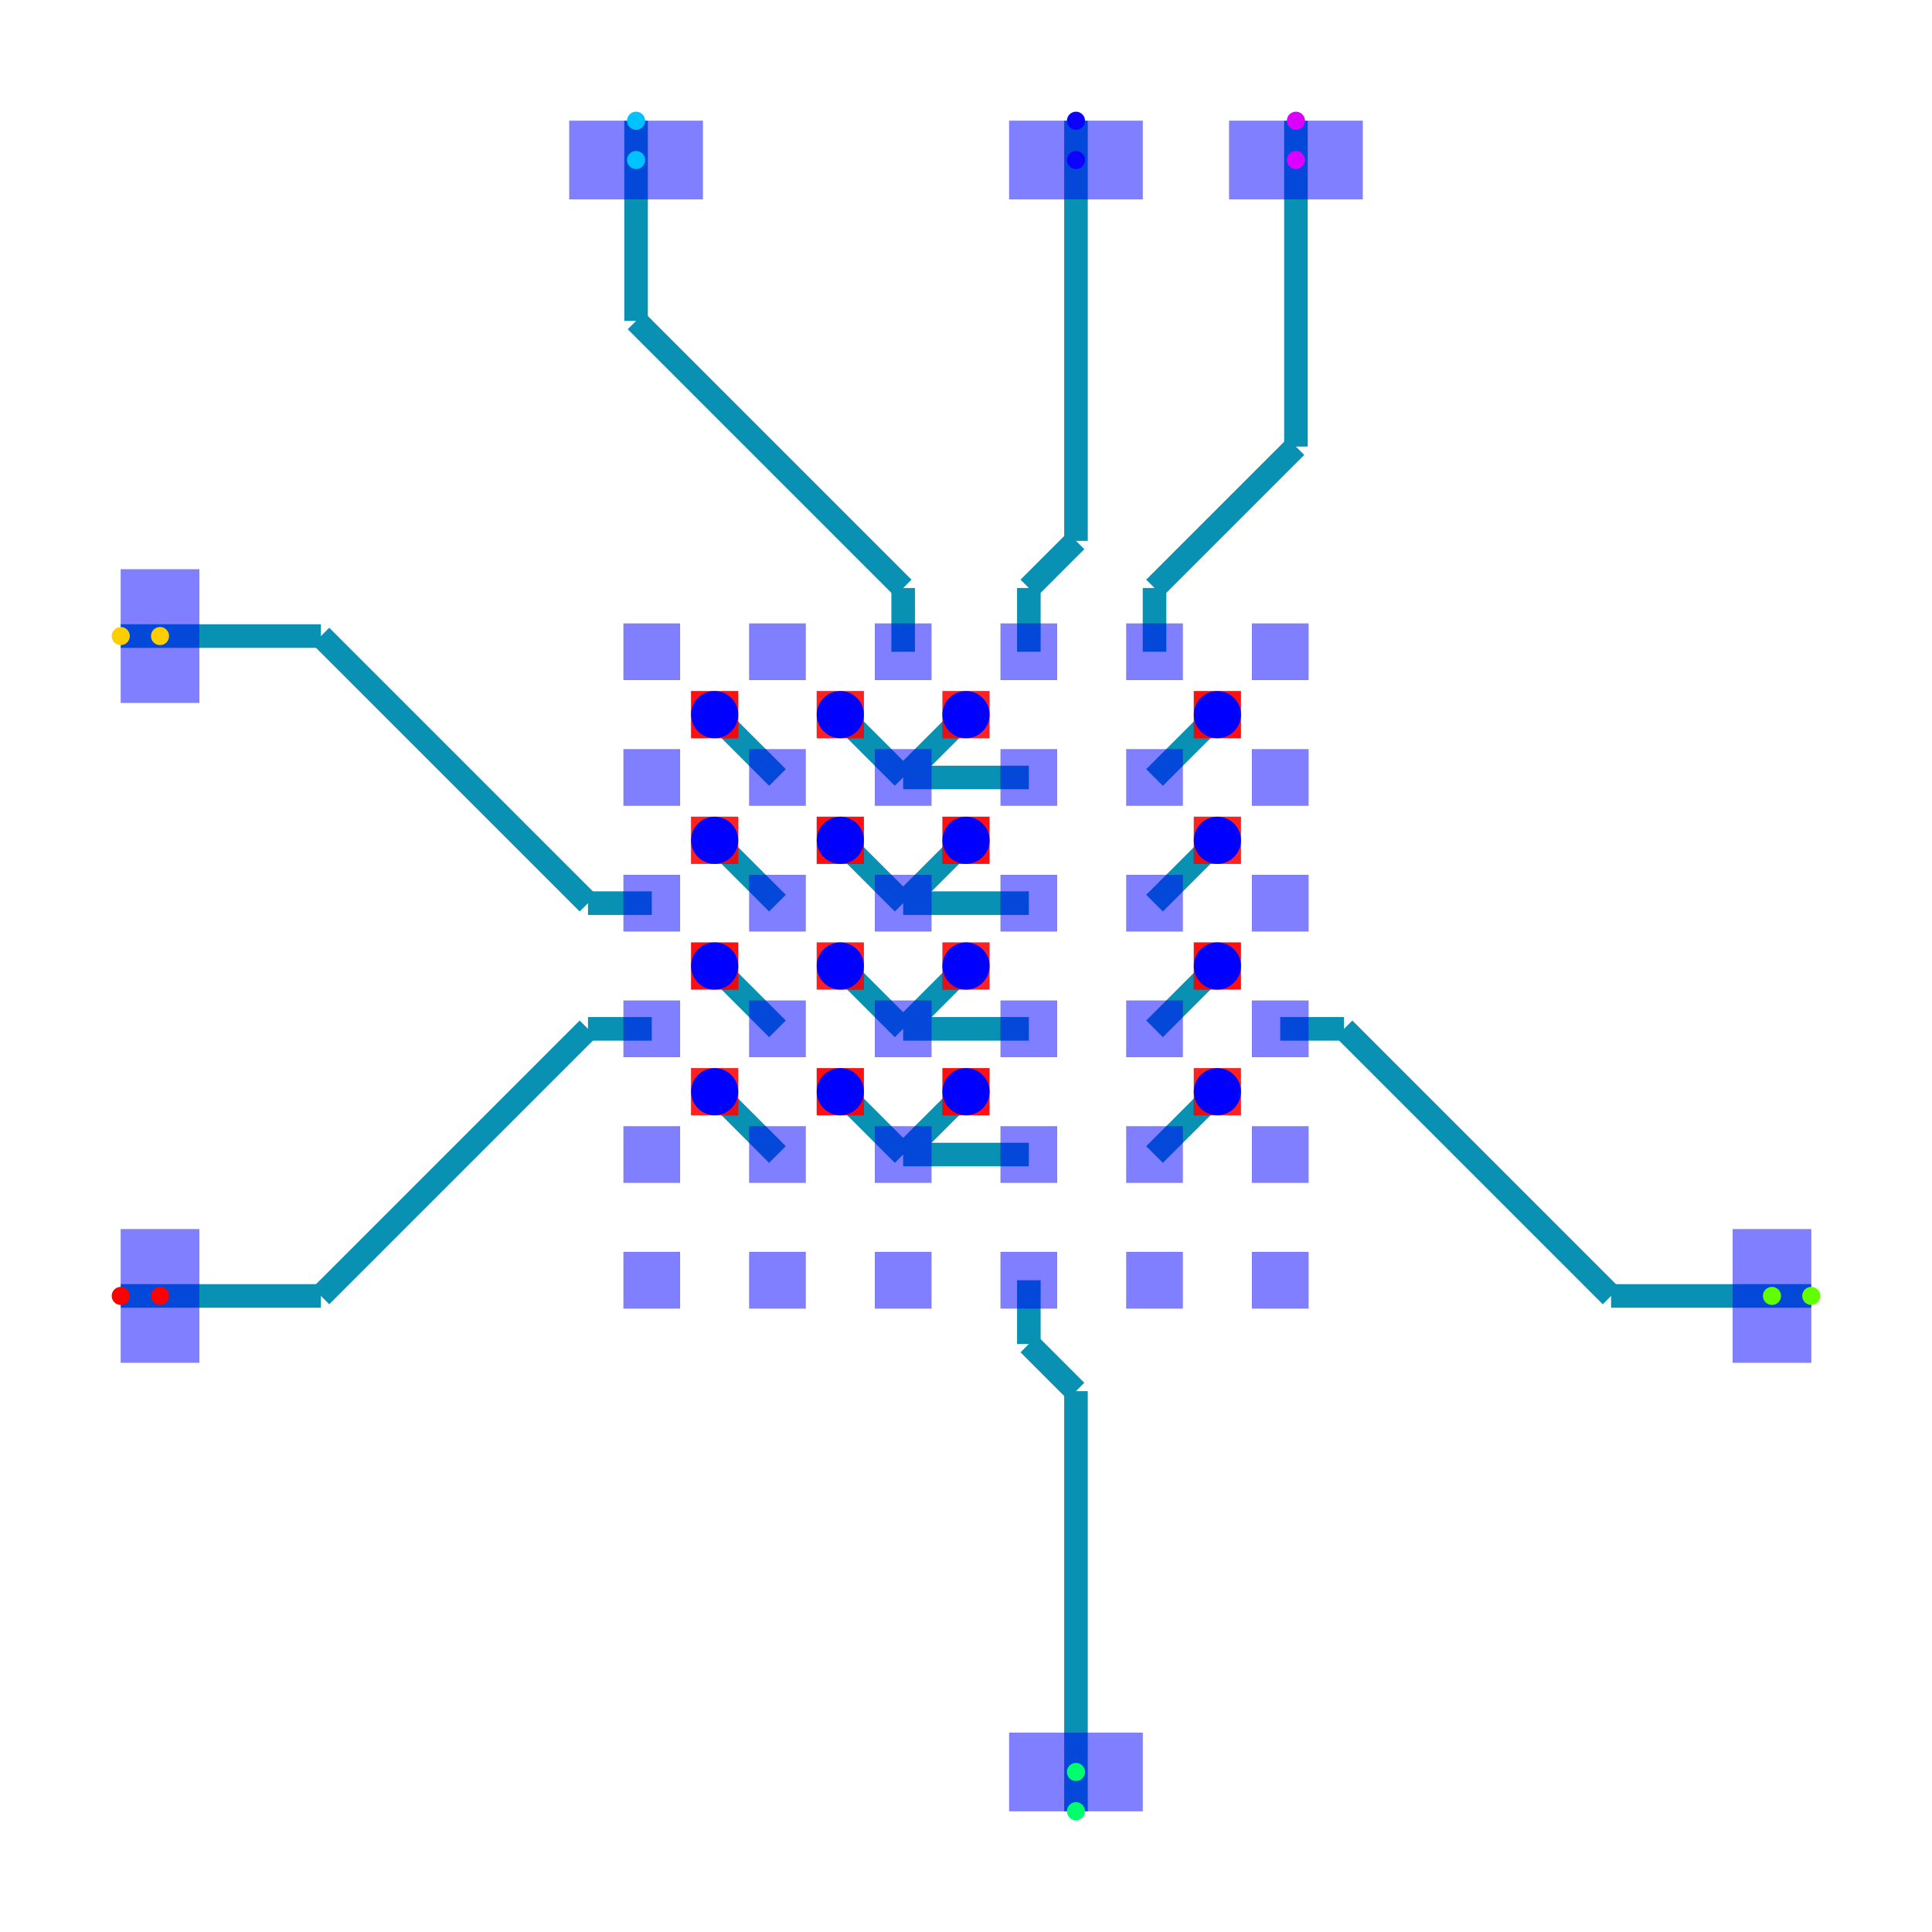
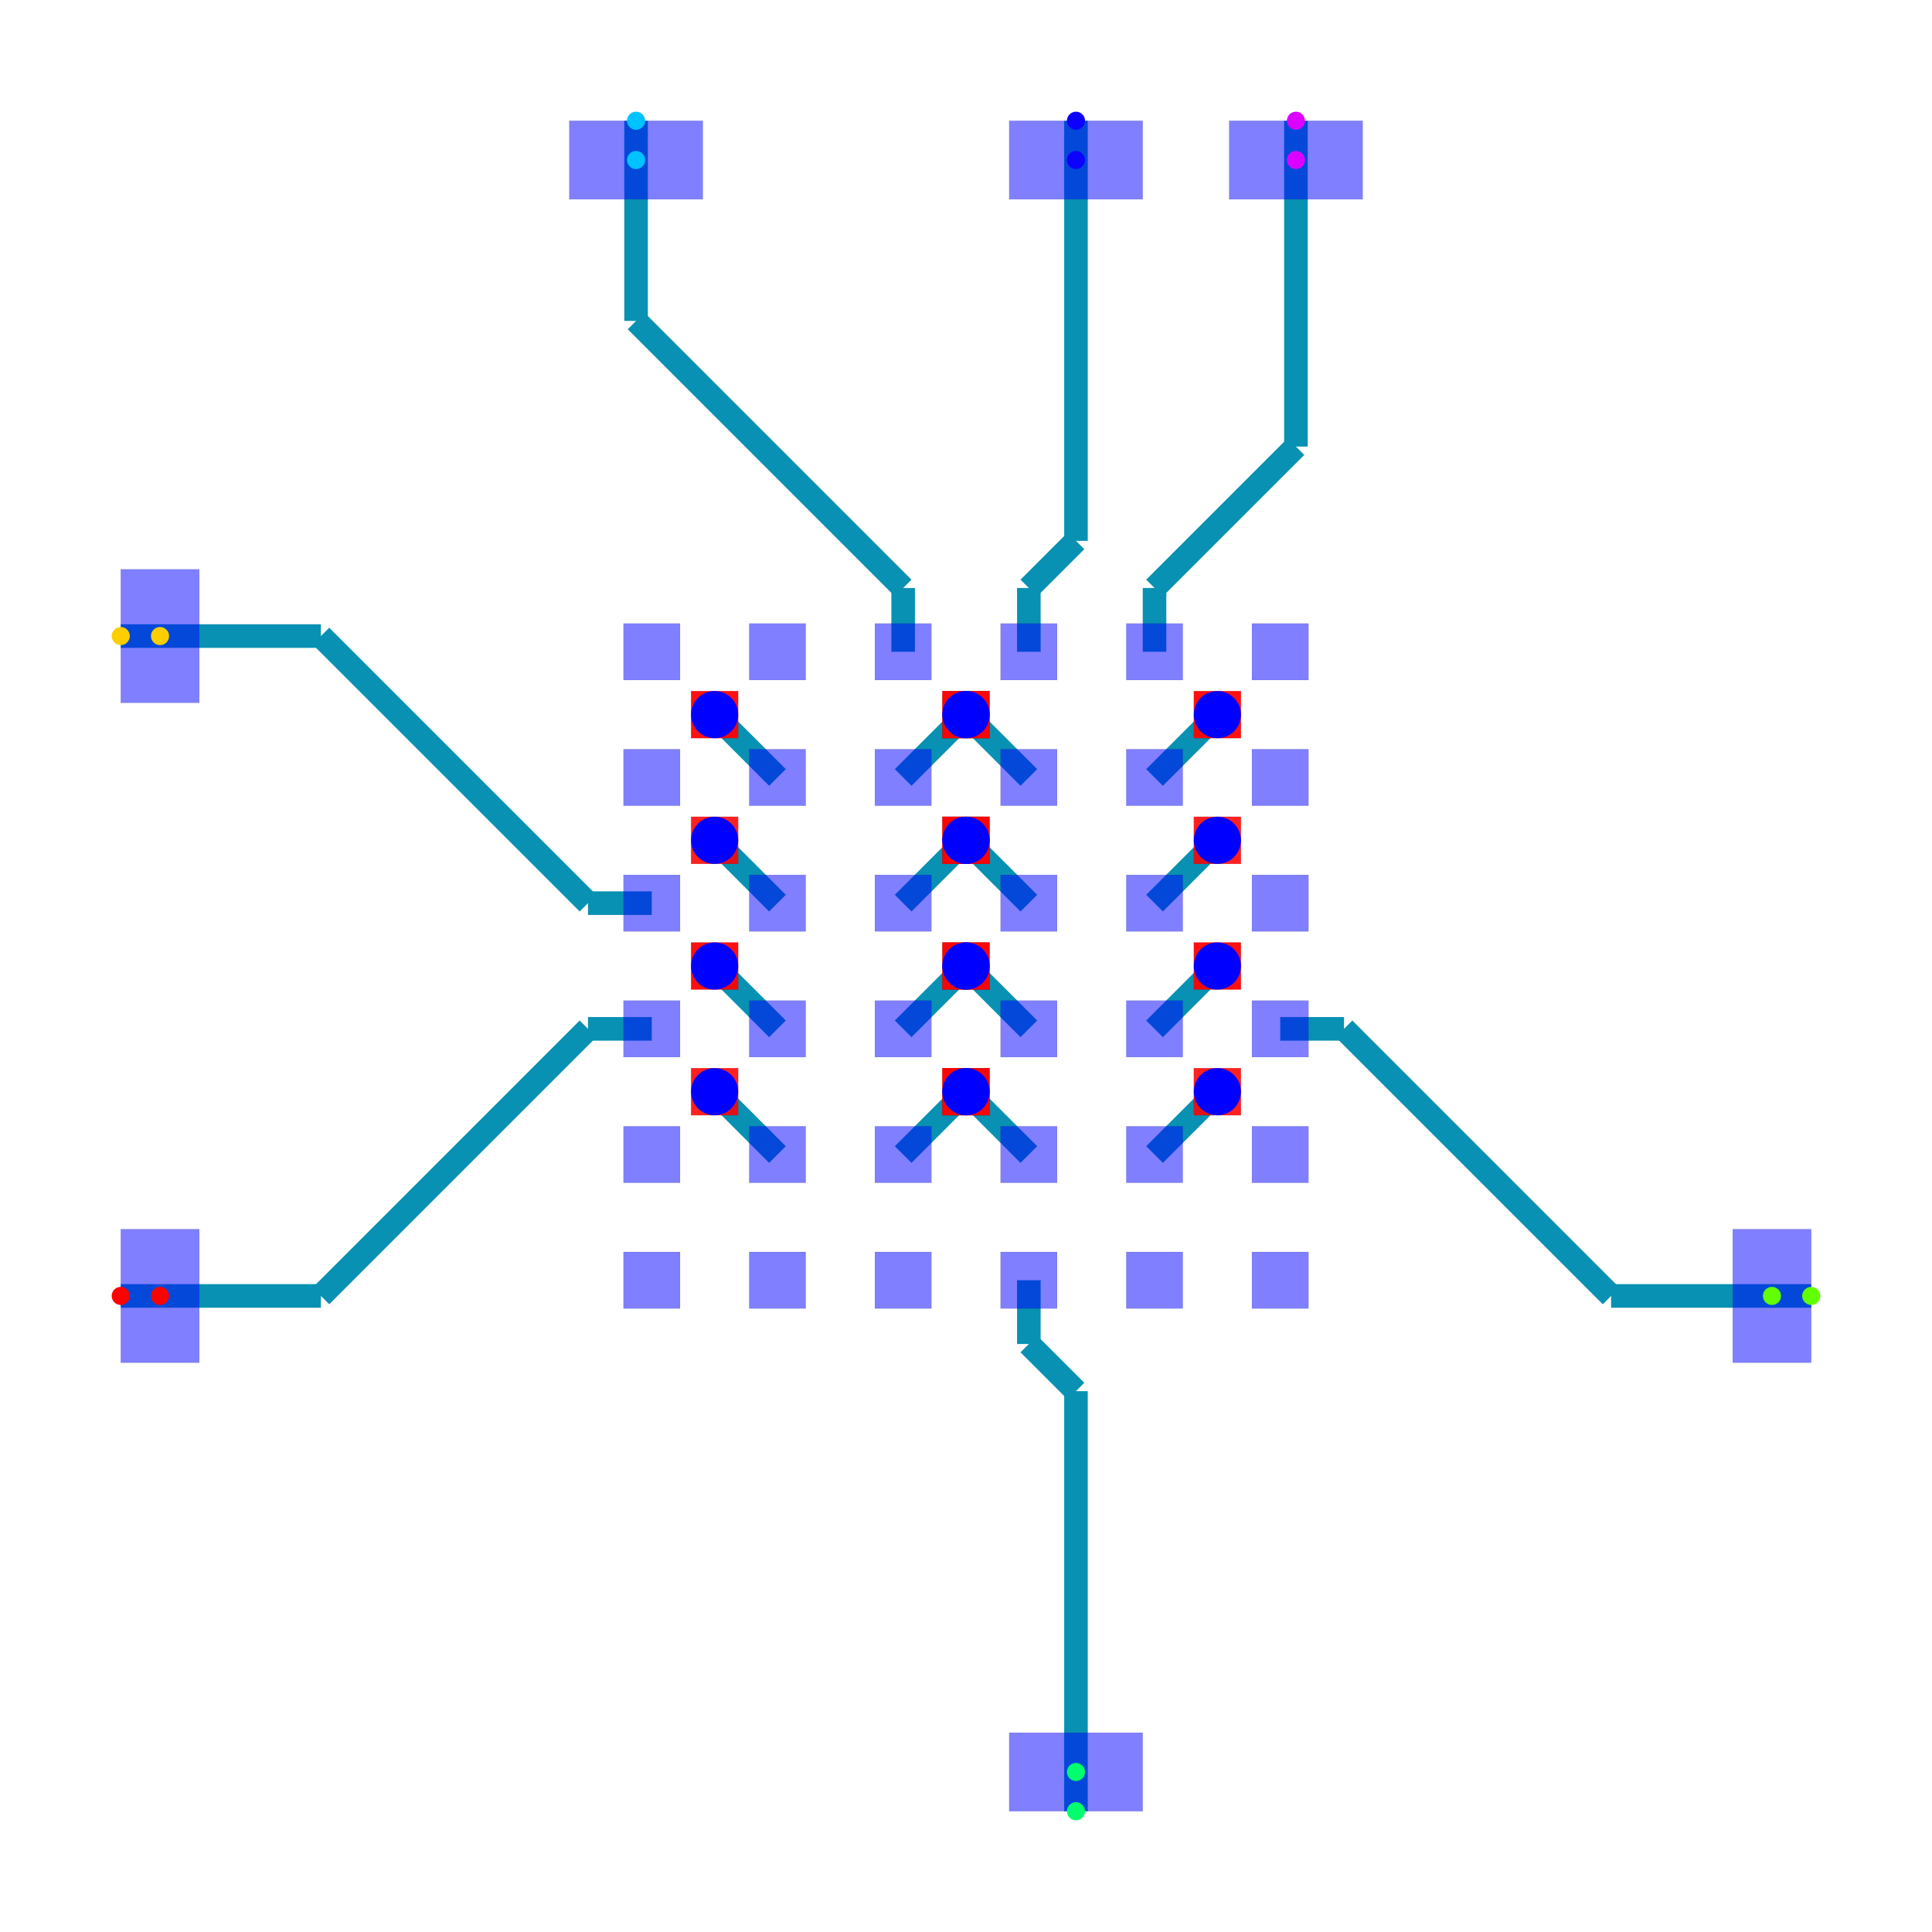
<svg xmlns="http://www.w3.org/2000/svg" width="640" height="640" viewBox="0 0 640 640">
  <rect width="100%" height="100%" fill="white" />
  <g>
    <polyline data-points="-1.2,-0.4 -1.5999999999999999,-5.551115123125783e-17" data-type="line" data-label="" points="257.546,340.818 236.729,320" fill="none" stroke="#0891b2" stroke-linejoin="round" stroke-width="7.807" />
  </g>
  <g>
    <polyline data-points="1.2,-0.4 1.5999999999999999,-5.551115123125783e-17" data-type="line" data-label="" points="382.454,340.818 403.271,320" fill="none" stroke="#0891b2" stroke-linejoin="round" stroke-width="7.807" />
  </g>
  <g>
    <polyline data-points="-1.2,1.2 -1.5999999999999999,1.5999999999999999" data-type="line" data-label="" points="257.546,257.546 236.729,236.729" fill="none" stroke="#0891b2" stroke-linejoin="round" stroke-width="7.807" />
  </g>
  <g>
    <polyline data-points="1.2,1.2 1.5999999999999999,1.5999999999999999" data-type="line" data-label="" points="382.454,257.546 403.271,236.729" fill="none" stroke="#0891b2" stroke-linejoin="round" stroke-width="7.807" />
  </g>
  <g>
    <polyline data-points="-1.2,-1.2 -1.5999999999999999,-0.8" data-type="line" data-label="" points="257.546,382.454 236.729,361.636" fill="none" stroke="#0891b2" stroke-linejoin="round" stroke-width="7.807" />
  </g>
  <g>
    <polyline data-points="1.2,-1.2 1.5999999999999999,-0.8" data-type="line" data-label="" points="382.454,382.454 403.271,361.636" fill="none" stroke="#0891b2" stroke-linejoin="round" stroke-width="7.807" />
  </g>
  <g>
    <polyline data-points="-1.2,0.4 -1.5999999999999999,0.8" data-type="line" data-label="" points="257.546,299.182 236.729,278.364" fill="none" stroke="#0891b2" stroke-linejoin="round" stroke-width="7.807" />
  </g>
  <g>
    <polyline data-points="1.2,0.4 1.5999999999999999,0.8" data-type="line" data-label="" points="382.454,299.182 403.271,278.364" fill="none" stroke="#0891b2" stroke-linejoin="round" stroke-width="7.807" />
  </g>
  <g>
    <polyline data-points="-0.4,-1.2 -5.551115123125783e-17,-0.8" data-type="line" data-label="" points="299.182,382.454 320,361.636" fill="none" stroke="#0891b2" stroke-linejoin="round" stroke-width="7.807" />
  </g>
  <g>
-     <polyline data-points="0.4,-1.2 -0.3999999999999999,-1.2" data-type="line" data-label="" points="340.818,382.454 299.182,382.454" fill="none" stroke="#0891b2" stroke-linejoin="round" stroke-width="7.807" />
-   </g>
-   <g>
-     <polyline data-points="-0.3999999999999999,-1.2 -0.7999999999999998,-0.8" data-type="line" data-label="" points="299.182,382.454 278.364,361.636" fill="none" stroke="#0891b2" stroke-linejoin="round" stroke-width="7.807" />
+     <polyline data-points="0.4,-1.2 5.551115123125783e-17,-0.8" data-type="line" data-label="" points="340.818,382.454 320,361.636" fill="none" stroke="#0891b2" stroke-linejoin="round" stroke-width="7.807" />
  </g>
  <g>
    <polyline data-points="-0.4,0.4 -5.551115123125783e-17,0.8" data-type="line" data-label="" points="299.182,299.182 320,278.364" fill="none" stroke="#0891b2" stroke-linejoin="round" stroke-width="7.807" />
  </g>
  <g>
-     <polyline data-points="0.4,0.4 -0.3999999999999998,0.4" data-type="line" data-label="" points="340.818,299.182 299.182,299.182" fill="none" stroke="#0891b2" stroke-linejoin="round" stroke-width="7.807" />
-   </g>
-   <g>
-     <polyline data-points="-0.3999999999999998,0.4 -0.7999999999999998,0.8" data-type="line" data-label="" points="299.182,299.182 278.364,278.364" fill="none" stroke="#0891b2" stroke-linejoin="round" stroke-width="7.807" />
+     <polyline data-points="0.4,0.4 5.551115123125783e-17,0.8" data-type="line" data-label="" points="340.818,299.182 320,278.364" fill="none" stroke="#0891b2" stroke-linejoin="round" stroke-width="7.807" />
  </g>
  <g>
    <polyline data-points="-0.4,-0.4 -5.551115123125783e-17,-5.551115123125783e-17" data-type="line" data-label="" points="299.182,340.818 320,320" fill="none" stroke="#0891b2" stroke-linejoin="round" stroke-width="7.807" />
  </g>
  <g>
-     <polyline data-points="0.4,-0.4 -0.39999999999999986,-0.4" data-type="line" data-label="" points="340.818,340.818 299.182,340.818" fill="none" stroke="#0891b2" stroke-linejoin="round" stroke-width="7.807" />
-   </g>
-   <g>
-     <polyline data-points="-0.39999999999999986,-0.4 -0.7999999999999998,-5.551115123125783e-17" data-type="line" data-label="" points="299.182,340.818 278.364,320" fill="none" stroke="#0891b2" stroke-linejoin="round" stroke-width="7.807" />
+     <polyline data-points="0.4,-0.4 5.551115123125783e-17,-5.551115123125783e-17" data-type="line" data-label="" points="340.818,340.818 320,320" fill="none" stroke="#0891b2" stroke-linejoin="round" stroke-width="7.807" />
  </g>
  <g>
    <polyline data-points="-0.4,1.2 -5.551115123125783e-17,1.5999999999999999" data-type="line" data-label="" points="299.182,257.546 320,236.729" fill="none" stroke="#0891b2" stroke-linejoin="round" stroke-width="7.807" />
  </g>
  <g>
-     <polyline data-points="0.4,1.2 -0.3999999999999999,1.2" data-type="line" data-label="" points="340.818,257.546 299.182,257.546" fill="none" stroke="#0891b2" stroke-linejoin="round" stroke-width="7.807" />
-   </g>
-   <g>
-     <polyline data-points="-0.3999999999999999,1.2 -0.7999999999999998,1.5999999999999999" data-type="line" data-label="" points="299.182,257.546 278.364,236.729" fill="none" stroke="#0891b2" stroke-linejoin="round" stroke-width="7.807" />
+     <polyline data-points="0.4,1.2 5.551115123125783e-17,1.5999999999999999" data-type="line" data-label="" points="340.818,257.546 320,236.729" fill="none" stroke="#0891b2" stroke-linejoin="round" stroke-width="7.807" />
  </g>
  <g>
    <polyline data-points="-0.4,2 -0.4,2.406" data-type="line" data-label="" points="299.182,215.911 299.182,194.781" fill="none" stroke="#0891b2" stroke-linejoin="round" stroke-width="7.807" />
  </g>
  <g>
    <polyline data-points="-0.4,2.406 -2.1,4.106" data-type="line" data-label="" points="299.182,194.781 210.706,106.305" fill="none" stroke="#0891b2" stroke-linejoin="round" stroke-width="7.807" />
  </g>
  <g>
    <polyline data-points="-2.1,4.106 -2.1,5.38" data-type="line" data-label="" points="210.706,106.305 210.706,40" fill="none" stroke="#0891b2" stroke-linejoin="round" stroke-width="7.807" />
  </g>
  <g>
    <polyline data-points="0.4,2 0.4,2.406" data-type="line" data-label="" points="340.818,215.911 340.818,194.781" fill="none" stroke="#0891b2" stroke-linejoin="round" stroke-width="7.807" />
  </g>
  <g>
    <polyline data-points="0.4,2.406 0.7,2.706" data-type="line" data-label="" points="340.818,194.781 356.431,179.167" fill="none" stroke="#0891b2" stroke-linejoin="round" stroke-width="7.807" />
  </g>
  <g>
    <polyline data-points="0.7,2.706 0.7,5.38" data-type="line" data-label="" points="356.431,179.167 356.431,40" fill="none" stroke="#0891b2" stroke-linejoin="round" stroke-width="7.807" />
  </g>
  <g>
    <polyline data-points="1.2,2 1.2,2.406" data-type="line" data-label="" points="382.454,215.911 382.454,194.781" fill="none" stroke="#0891b2" stroke-linejoin="round" stroke-width="7.807" />
  </g>
  <g>
    <polyline data-points="1.2,2.406 2.1,3.306" data-type="line" data-label="" points="382.454,194.781 429.294,147.941" fill="none" stroke="#0891b2" stroke-linejoin="round" stroke-width="7.807" />
  </g>
  <g>
    <polyline data-points="2.1,3.306 2.1,5.38" data-type="line" data-label="" points="429.294,147.941 429.294,40" fill="none" stroke="#0891b2" stroke-linejoin="round" stroke-width="7.807" />
  </g>
  <g>
    <polyline data-points="-2,-0.4 -2.406,-0.4" data-type="line" data-label="" points="215.911,340.818 194.781,340.818" fill="none" stroke="#0891b2" stroke-linejoin="round" stroke-width="7.807" />
  </g>
  <g>
    <polyline data-points="-2.406,-0.4 -4.106,-2.1" data-type="line" data-label="" points="194.781,340.818 106.305,429.294" fill="none" stroke="#0891b2" stroke-linejoin="round" stroke-width="7.807" />
  </g>
  <g>
    <polyline data-points="-4.106,-2.1 -5.38,-2.1" data-type="line" data-label="" points="106.305,429.294 40,429.294" fill="none" stroke="#0891b2" stroke-linejoin="round" stroke-width="7.807" />
  </g>
  <g>
    <polyline data-points="-2,0.4 -2.406,0.4" data-type="line" data-label="" points="215.911,299.182 194.781,299.182" fill="none" stroke="#0891b2" stroke-linejoin="round" stroke-width="7.807" />
  </g>
  <g>
    <polyline data-points="-2.406,0.4 -4.106,2.1" data-type="line" data-label="" points="194.781,299.182 106.305,210.706" fill="none" stroke="#0891b2" stroke-linejoin="round" stroke-width="7.807" />
  </g>
  <g>
    <polyline data-points="-4.106,2.1 -5.38,2.1" data-type="line" data-label="" points="106.305,210.706 40,210.706" fill="none" stroke="#0891b2" stroke-linejoin="round" stroke-width="7.807" />
  </g>
  <g>
    <polyline data-points="2,-0.4 2.406,-0.4" data-type="line" data-label="" points="424.089,340.818 445.219,340.818" fill="none" stroke="#0891b2" stroke-linejoin="round" stroke-width="7.807" />
  </g>
  <g>
    <polyline data-points="2.406,-0.4 4.106,-2.1" data-type="line" data-label="" points="445.219,340.818 533.695,429.294" fill="none" stroke="#0891b2" stroke-linejoin="round" stroke-width="7.807" />
  </g>
  <g>
    <polyline data-points="4.106,-2.1 5.38,-2.1" data-type="line" data-label="" points="533.695,429.294 600,429.294" fill="none" stroke="#0891b2" stroke-linejoin="round" stroke-width="7.807" />
  </g>
  <g>
    <polyline data-points="0.4,-2 0.4,-2.406" data-type="line" data-label="" points="340.818,424.089 340.818,445.219" fill="none" stroke="#0891b2" stroke-linejoin="round" stroke-width="7.807" />
  </g>
  <g>
    <polyline data-points="0.4,-2.406 0.7,-2.706" data-type="line" data-label="" points="340.818,445.219 356.431,460.833" fill="none" stroke="#0891b2" stroke-linejoin="round" stroke-width="7.807" />
  </g>
  <g>
    <polyline data-points="0.7,-2.706 0.7,-5.38" data-type="line" data-label="" points="356.431,460.833 356.431,600" fill="none" stroke="#0891b2" stroke-linejoin="round" stroke-width="7.807" />
  </g>
  <g>
    <rect data-type="rect" data-label="bottom" data-x="-2" data-y="2" x="206.543" y="206.543" width="18.736" height="18.736" fill="rgba(0,0,255,0.5)" stroke="black" stroke-width="0.019" />
  </g>
  <g>
    <rect data-type="rect" data-label="bottom" data-x="-1.2" data-y="2" x="248.178" y="206.543" width="18.736" height="18.736" fill="rgba(0,0,255,0.5)" stroke="black" stroke-width="0.019" />
  </g>
  <g>
    <rect data-type="rect" data-label="bottom BUS_SIGNAL_TOP_01_005" data-x="-0.4" data-y="2" x="289.814" y="206.543" width="18.736" height="18.736" fill="rgba(0,0,255,0.5)" stroke="black" stroke-width="0.019" />
  </g>
  <g>
    <rect data-type="rect" data-label="bottom BUS_SIGNAL_TOP_01_006" data-x="0.4" data-y="2" x="331.45" y="206.543" width="18.736" height="18.736" fill="rgba(0,0,255,0.5)" stroke="black" stroke-width="0.019" />
  </g>
  <g>
    <rect data-type="rect" data-label="bottom BUS_SIGNAL_TOP_01_007" data-x="1.2" data-y="2" x="373.086" y="206.543" width="18.736" height="18.736" fill="rgba(0,0,255,0.5)" stroke="black" stroke-width="0.019" />
  </g>
  <g>
    <rect data-type="rect" data-label="bottom" data-x="2" data-y="2" x="414.721" y="206.543" width="18.736" height="18.736" fill="rgba(0,0,255,0.5)" stroke="black" stroke-width="0.019" />
  </g>
  <g>
    <rect data-type="rect" data-label="bottom" data-x="-2" data-y="1.2" x="206.543" y="248.178" width="18.736" height="18.736" fill="rgba(0,0,255,0.5)" stroke="black" stroke-width="0.019" />
  </g>
  <g>
    <rect data-type="rect" data-label="bottom" data-x="-1.2" data-y="1.2" x="248.178" y="248.178" width="18.736" height="18.736" fill="rgba(0,0,255,0.5)" stroke="black" stroke-width="0.019" />
  </g>
  <g>
    <rect data-type="rect" data-label="bottom" data-x="-0.4" data-y="1.2" x="289.814" y="248.178" width="18.736" height="18.736" fill="rgba(0,0,255,0.5)" stroke="black" stroke-width="0.019" />
  </g>
  <g>
    <rect data-type="rect" data-label="bottom" data-x="0.4" data-y="1.2" x="331.45" y="248.178" width="18.736" height="18.736" fill="rgba(0,0,255,0.5)" stroke="black" stroke-width="0.019" />
  </g>
  <g>
    <rect data-type="rect" data-label="bottom" data-x="1.2" data-y="1.2" x="373.086" y="248.178" width="18.736" height="18.736" fill="rgba(0,0,255,0.5)" stroke="black" stroke-width="0.019" />
  </g>
  <g>
    <rect data-type="rect" data-label="bottom" data-x="2" data-y="1.2" x="414.721" y="248.178" width="18.736" height="18.736" fill="rgba(0,0,255,0.5)" stroke="black" stroke-width="0.019" />
  </g>
  <g>
    <rect data-type="rect" data-label="bottom BUS_SIGNAL_LEFT_01_002" data-x="-2" data-y="0.4" x="206.543" y="289.814" width="18.736" height="18.736" fill="rgba(0,0,255,0.5)" stroke="black" stroke-width="0.019" />
  </g>
  <g>
    <rect data-type="rect" data-label="bottom" data-x="-1.2" data-y="0.4" x="248.178" y="289.814" width="18.736" height="18.736" fill="rgba(0,0,255,0.5)" stroke="black" stroke-width="0.019" />
  </g>
  <g>
    <rect data-type="rect" data-label="bottom" data-x="-0.4" data-y="0.4" x="289.814" y="289.814" width="18.736" height="18.736" fill="rgba(0,0,255,0.5)" stroke="black" stroke-width="0.019" />
  </g>
  <g>
    <rect data-type="rect" data-label="bottom" data-x="0.4" data-y="0.4" x="331.45" y="289.814" width="18.736" height="18.736" fill="rgba(0,0,255,0.5)" stroke="black" stroke-width="0.019" />
  </g>
  <g>
    <rect data-type="rect" data-label="bottom" data-x="1.2" data-y="0.4" x="373.086" y="289.814" width="18.736" height="18.736" fill="rgba(0,0,255,0.5)" stroke="black" stroke-width="0.019" />
  </g>
  <g>
    <rect data-type="rect" data-label="bottom" data-x="2" data-y="0.4" x="414.721" y="289.814" width="18.736" height="18.736" fill="rgba(0,0,255,0.5)" stroke="black" stroke-width="0.019" />
  </g>
  <g>
    <rect data-type="rect" data-label="bottom BUS_SIGNAL_LEFT_01_001" data-x="-2" data-y="-0.4" x="206.543" y="331.45" width="18.736" height="18.736" fill="rgba(0,0,255,0.5)" stroke="black" stroke-width="0.019" />
  </g>
  <g>
    <rect data-type="rect" data-label="bottom" data-x="-1.2" data-y="-0.4" x="248.178" y="331.45" width="18.736" height="18.736" fill="rgba(0,0,255,0.5)" stroke="black" stroke-width="0.019" />
  </g>
  <g>
    <rect data-type="rect" data-label="bottom" data-x="-0.4" data-y="-0.4" x="289.814" y="331.45" width="18.736" height="18.736" fill="rgba(0,0,255,0.5)" stroke="black" stroke-width="0.019" />
  </g>
  <g>
    <rect data-type="rect" data-label="bottom" data-x="0.4" data-y="-0.4" x="331.45" y="331.45" width="18.736" height="18.736" fill="rgba(0,0,255,0.5)" stroke="black" stroke-width="0.019" />
  </g>
  <g>
    <rect data-type="rect" data-label="bottom" data-x="1.2" data-y="-0.4" x="373.086" y="331.45" width="18.736" height="18.736" fill="rgba(0,0,255,0.5)" stroke="black" stroke-width="0.019" />
  </g>
  <g>
    <rect data-type="rect" data-label="bottom BUS_SIGNAL_RIGHT_01_003" data-x="2" data-y="-0.4" x="414.721" y="331.45" width="18.736" height="18.736" fill="rgba(0,0,255,0.5)" stroke="black" stroke-width="0.019" />
  </g>
  <g>
    <rect data-type="rect" data-label="bottom" data-x="-2" data-y="-1.2" x="206.543" y="373.086" width="18.736" height="18.736" fill="rgba(0,0,255,0.5)" stroke="black" stroke-width="0.019" />
  </g>
  <g>
    <rect data-type="rect" data-label="bottom" data-x="-1.2" data-y="-1.2" x="248.178" y="373.086" width="18.736" height="18.736" fill="rgba(0,0,255,0.5)" stroke="black" stroke-width="0.019" />
  </g>
  <g>
    <rect data-type="rect" data-label="bottom" data-x="-0.4" data-y="-1.2" x="289.814" y="373.086" width="18.736" height="18.736" fill="rgba(0,0,255,0.5)" stroke="black" stroke-width="0.019" />
  </g>
  <g>
    <rect data-type="rect" data-label="bottom" data-x="0.4" data-y="-1.2" x="331.45" y="373.086" width="18.736" height="18.736" fill="rgba(0,0,255,0.5)" stroke="black" stroke-width="0.019" />
  </g>
  <g>
    <rect data-type="rect" data-label="bottom" data-x="1.2" data-y="-1.2" x="373.086" y="373.086" width="18.736" height="18.736" fill="rgba(0,0,255,0.5)" stroke="black" stroke-width="0.019" />
  </g>
  <g>
    <rect data-type="rect" data-label="bottom" data-x="2" data-y="-1.2" x="414.721" y="373.086" width="18.736" height="18.736" fill="rgba(0,0,255,0.5)" stroke="black" stroke-width="0.019" />
  </g>
  <g>
    <rect data-type="rect" data-label="bottom" data-x="-2" data-y="-2" x="206.543" y="414.721" width="18.736" height="18.736" fill="rgba(0,0,255,0.5)" stroke="black" stroke-width="0.019" />
  </g>
  <g>
    <rect data-type="rect" data-label="bottom" data-x="-1.2" data-y="-2" x="248.178" y="414.721" width="18.736" height="18.736" fill="rgba(0,0,255,0.5)" stroke="black" stroke-width="0.019" />
  </g>
  <g>
    <rect data-type="rect" data-label="bottom" data-x="-0.4" data-y="-2" x="289.814" y="414.721" width="18.736" height="18.736" fill="rgba(0,0,255,0.5)" stroke="black" stroke-width="0.019" />
  </g>
  <g>
    <rect data-type="rect" data-label="bottom BUS_SIGNAL_BOTTOM_01_004" data-x="0.4" data-y="-2" x="331.45" y="414.721" width="18.736" height="18.736" fill="rgba(0,0,255,0.5)" stroke="black" stroke-width="0.019" />
  </g>
  <g>
    <rect data-type="rect" data-label="bottom" data-x="1.2" data-y="-2" x="373.086" y="414.721" width="18.736" height="18.736" fill="rgba(0,0,255,0.5)" stroke="black" stroke-width="0.019" />
  </g>
  <g>
    <rect data-type="rect" data-label="bottom" data-x="2" data-y="-2" x="414.721" y="414.721" width="18.736" height="18.736" fill="rgba(0,0,255,0.5)" stroke="black" stroke-width="0.019" />
  </g>
  <g>
    <rect data-type="rect" data-label="bottom BUS_SIGNAL_LEFT_01_001" data-x="-5.13" data-y="-2.1" x="40" y="407.175" width="26.022" height="44.238" fill="rgba(0,0,255,0.5)" stroke="black" stroke-width="0.019" />
  </g>
  <g>
    <rect data-type="rect" data-label="bottom BUS_SIGNAL_LEFT_01_002" data-x="-5.13" data-y="2.1" x="40" y="188.587" width="26.022" height="44.238" fill="rgba(0,0,255,0.5)" stroke="black" stroke-width="0.019" />
  </g>
  <g>
    <rect data-type="rect" data-label="bottom BUS_SIGNAL_RIGHT_01_003" data-x="5.13" data-y="-2.1" x="573.978" y="407.175" width="26.022" height="44.238" fill="rgba(0,0,255,0.5)" stroke="black" stroke-width="0.019" />
  </g>
  <g>
    <rect data-type="rect" data-label="bottom BUS_SIGNAL_BOTTOM_01_004" data-x="0.7" data-y="-5.13" x="334.312" y="573.978" width="44.238" height="26.022" fill="rgba(0,0,255,0.5)" stroke="black" stroke-width="0.019" />
  </g>
  <g>
    <rect data-type="rect" data-label="bottom BUS_SIGNAL_TOP_01_005" data-x="-2.1" data-y="5.13" x="188.587" y="40" width="44.238" height="26.022" fill="rgba(0,0,255,0.5)" stroke="black" stroke-width="0.019" />
  </g>
  <g>
    <rect data-type="rect" data-label="bottom BUS_SIGNAL_TOP_01_006" data-x="0.7" data-y="5.13" x="334.312" y="40" width="44.238" height="26.022" fill="rgba(0,0,255,0.5)" stroke="black" stroke-width="0.019" />
  </g>
  <g>
    <rect data-type="rect" data-label="bottom BUS_SIGNAL_TOP_01_007" data-x="2.1" data-y="5.13" x="407.175" y="40" width="44.238" height="26.022" fill="rgba(0,0,255,0.5)" stroke="black" stroke-width="0.019" />
  </g>
  <g>
    <rect data-type="rect" data-label="inner2 inner3 inner4 bottom" data-x="-1.5999999999999999" data-y="-5.551115123125783e-17" x="228.922" y="312.193" width="15.613" height="15.613" fill="rgba(255,0,0,0.938)" stroke="black" stroke-width="0.019" />
  </g>
  <g>
    <rect data-type="rect" data-label="inner2 inner3 inner4 bottom" data-x="1.5999999999999999" data-y="-5.551115123125783e-17" x="395.465" y="312.193" width="15.613" height="15.613" fill="rgba(255,0,0,0.938)" stroke="black" stroke-width="0.019" />
  </g>
  <g>
    <rect data-type="rect" data-label="inner2 inner3 inner4 bottom" data-x="-1.5999999999999999" data-y="1.5999999999999999" x="228.922" y="228.922" width="15.613" height="15.613" fill="rgba(255,0,0,0.938)" stroke="black" stroke-width="0.019" />
  </g>
  <g>
    <rect data-type="rect" data-label="inner2 inner3 inner4 bottom" data-x="1.5999999999999999" data-y="1.5999999999999999" x="395.465" y="228.922" width="15.613" height="15.613" fill="rgba(255,0,0,0.938)" stroke="black" stroke-width="0.019" />
  </g>
  <g>
    <rect data-type="rect" data-label="inner3 inner4 bottom" data-x="-1.5999999999999999" data-y="-0.8" x="228.922" y="353.829" width="15.613" height="15.613" fill="rgba(255,0,0,0.875)" stroke="black" stroke-width="0.019" />
  </g>
  <g>
    <rect data-type="rect" data-label="inner3 inner4 bottom" data-x="1.5999999999999999" data-y="-0.8" x="395.465" y="353.829" width="15.613" height="15.613" fill="rgba(255,0,0,0.875)" stroke="black" stroke-width="0.019" />
  </g>
  <g>
    <rect data-type="rect" data-label="inner3 inner4 bottom" data-x="-1.5999999999999999" data-y="0.8" x="228.922" y="270.558" width="15.613" height="15.613" fill="rgba(255,0,0,0.875)" stroke="black" stroke-width="0.019" />
  </g>
  <g>
    <rect data-type="rect" data-label="inner3 inner4 bottom" data-x="1.5999999999999999" data-y="0.8" x="395.465" y="270.558" width="15.613" height="15.613" fill="rgba(255,0,0,0.875)" stroke="black" stroke-width="0.019" />
  </g>
  <g>
    <rect data-type="rect" data-label="inner2 inner3 inner4 bottom" data-x="-5.551115123125783e-17" data-y="-0.8" x="312.193" y="353.829" width="15.613" height="15.613" fill="rgba(255,0,0,0.938)" stroke="black" stroke-width="0.019" />
  </g>
  <g>
-     <rect data-type="rect" data-label="inner2 inner3 inner4 bottom" data-x="-0.7999999999999998" data-y="-0.8" x="270.558" y="353.829" width="15.613" height="15.613" fill="rgba(255,0,0,0.938)" stroke="black" stroke-width="0.019" />
+     <rect data-type="rect" data-label="inner2 inner3 inner4 bottom" data-x="5.551115123125783e-17" data-y="-0.8" x="312.193" y="353.829" width="15.613" height="15.613" fill="rgba(255,0,0,0.938)" stroke="black" stroke-width="0.019" />
  </g>
  <g>
    <rect data-type="rect" data-label="inner2 inner3 inner4 bottom" data-x="-5.551115123125783e-17" data-y="0.8" x="312.193" y="270.558" width="15.613" height="15.613" fill="rgba(255,0,0,0.938)" stroke="black" stroke-width="0.019" />
  </g>
  <g>
-     <rect data-type="rect" data-label="inner2 inner3 inner4 bottom" data-x="-0.7999999999999998" data-y="0.8" x="270.558" y="270.558" width="15.613" height="15.613" fill="rgba(255,0,0,0.938)" stroke="black" stroke-width="0.019" />
+     <rect data-type="rect" data-label="inner2 inner3 inner4 bottom" data-x="5.551115123125783e-17" data-y="0.8" x="312.193" y="270.558" width="15.613" height="15.613" fill="rgba(255,0,0,0.938)" stroke="black" stroke-width="0.019" />
  </g>
  <g>
    <rect data-type="rect" data-label="inner3 inner4 bottom" data-x="-5.551115123125783e-17" data-y="-5.551115123125783e-17" x="312.193" y="312.193" width="15.613" height="15.613" fill="rgba(255,0,0,0.875)" stroke="black" stroke-width="0.019" />
  </g>
  <g>
-     <rect data-type="rect" data-label="inner3 inner4 bottom" data-x="-0.7999999999999998" data-y="-5.551115123125783e-17" x="270.558" y="312.193" width="15.613" height="15.613" fill="rgba(255,0,0,0.875)" stroke="black" stroke-width="0.019" />
+     <rect data-type="rect" data-label="inner3 inner4 bottom" data-x="5.551115123125783e-17" data-y="-5.551115123125783e-17" x="312.193" y="312.193" width="15.613" height="15.613" fill="rgba(255,0,0,0.875)" stroke="black" stroke-width="0.019" />
  </g>
  <g>
    <rect data-type="rect" data-label="inner3 inner4 bottom" data-x="-5.551115123125783e-17" data-y="1.5999999999999999" x="312.193" y="228.922" width="15.613" height="15.613" fill="rgba(255,0,0,0.875)" stroke="black" stroke-width="0.019" />
  </g>
  <g>
-     <rect data-type="rect" data-label="inner3 inner4 bottom" data-x="-0.7999999999999998" data-y="1.5999999999999999" x="270.558" y="228.922" width="15.613" height="15.613" fill="rgba(255,0,0,0.875)" stroke="black" stroke-width="0.019" />
+     <rect data-type="rect" data-label="inner3 inner4 bottom" data-x="5.551115123125783e-17" data-y="1.5999999999999999" x="312.193" y="228.922" width="15.613" height="15.613" fill="rgba(255,0,0,0.875)" stroke="black" stroke-width="0.019" />
  </g>
  <circle data-type="circle" data-label="" data-x="-1.5999999999999999" data-y="-5.551115123125783e-17" cx="236.729" cy="320" r="7.807" fill="blue" stroke="none" stroke-width="0.019" />
  <circle data-type="circle" data-label="" data-x="1.5999999999999999" data-y="-5.551115123125783e-17" cx="403.271" cy="320" r="7.807" fill="blue" stroke="none" stroke-width="0.019" />
  <circle data-type="circle" data-label="" data-x="-1.5999999999999999" data-y="1.5999999999999999" cx="236.729" cy="236.729" r="7.807" fill="blue" stroke="none" stroke-width="0.019" />
  <circle data-type="circle" data-label="" data-x="1.5999999999999999" data-y="1.5999999999999999" cx="403.271" cy="236.729" r="7.807" fill="blue" stroke="none" stroke-width="0.019" />
  <circle data-type="circle" data-label="" data-x="-1.5999999999999999" data-y="-0.8" cx="236.729" cy="361.636" r="7.807" fill="blue" stroke="none" stroke-width="0.019" />
  <circle data-type="circle" data-label="" data-x="1.5999999999999999" data-y="-0.8" cx="403.271" cy="361.636" r="7.807" fill="blue" stroke="none" stroke-width="0.019" />
  <circle data-type="circle" data-label="" data-x="-1.5999999999999999" data-y="0.8" cx="236.729" cy="278.364" r="7.807" fill="blue" stroke="none" stroke-width="0.019" />
  <circle data-type="circle" data-label="" data-x="1.5999999999999999" data-y="0.8" cx="403.271" cy="278.364" r="7.807" fill="blue" stroke="none" stroke-width="0.019" />
  <circle data-type="circle" data-label="" data-x="-5.551115123125783e-17" data-y="-0.8" cx="320" cy="361.636" r="7.807" fill="blue" stroke="none" stroke-width="0.019" />
-   <circle data-type="circle" data-label="" data-x="-0.7999999999999998" data-y="-0.8" cx="278.364" cy="361.636" r="7.807" fill="blue" stroke="none" stroke-width="0.019" />
+   <circle data-type="circle" data-label="" data-x="5.551115123125783e-17" data-y="-0.8" cx="320" cy="361.636" r="7.807" fill="blue" stroke="none" stroke-width="0.019" />
  <circle data-type="circle" data-label="" data-x="-5.551115123125783e-17" data-y="0.8" cx="320" cy="278.364" r="7.807" fill="blue" stroke="none" stroke-width="0.019" />
-   <circle data-type="circle" data-label="" data-x="-0.7999999999999998" data-y="0.8" cx="278.364" cy="278.364" r="7.807" fill="blue" stroke="none" stroke-width="0.019" />
+   <circle data-type="circle" data-label="" data-x="5.551115123125783e-17" data-y="0.8" cx="320" cy="278.364" r="7.807" fill="blue" stroke="none" stroke-width="0.019" />
  <circle data-type="circle" data-label="" data-x="-5.551115123125783e-17" data-y="-5.551115123125783e-17" cx="320" cy="320" r="7.807" fill="blue" stroke="none" stroke-width="0.019" />
-   <circle data-type="circle" data-label="" data-x="-0.7999999999999998" data-y="-5.551115123125783e-17" cx="278.364" cy="320" r="7.807" fill="blue" stroke="none" stroke-width="0.019" />
+   <circle data-type="circle" data-label="" data-x="5.551115123125783e-17" data-y="-5.551115123125783e-17" cx="320" cy="320" r="7.807" fill="blue" stroke="none" stroke-width="0.019" />
  <circle data-type="circle" data-label="" data-x="-5.551115123125783e-17" data-y="1.5999999999999999" cx="320" cy="236.729" r="7.807" fill="blue" stroke="none" stroke-width="0.019" />
-   <circle data-type="circle" data-label="" data-x="-0.7999999999999998" data-y="1.5999999999999999" cx="278.364" cy="236.729" r="7.807" fill="blue" stroke="none" stroke-width="0.019" />
+   <circle data-type="circle" data-label="" data-x="5.551115123125783e-17" data-y="1.5999999999999999" cx="320" cy="236.729" r="7.807" fill="blue" stroke="none" stroke-width="0.019" />
  <g>
    <circle data-type="point" data-label="BUS_SIGNAL_LEFT_01_001 BUS_SIGNAL_LEFT_01_001 bottom" data-x="-5.38" data-y="-2.1" cx="40" cy="429.294" r="3" fill="hsl(0, 100%, 50%)" />
  </g>
  <g>
    <circle data-type="point" data-label="BUS_SIGNAL_LEFT_01_001 BUS_SIGNAL_LEFT_01_001 bottom" data-x="-5.13" data-y="-2.1" cx="53.011" cy="429.294" r="3" fill="hsl(0, 100%, 50%)" />
  </g>
  <g>
    <circle data-type="point" data-label="BUS_SIGNAL_LEFT_01_002 BUS_SIGNAL_LEFT_01_002 bottom" data-x="-5.38" data-y="2.1" cx="40" cy="210.706" r="3" fill="hsl(48.571, 100%, 50%)" />
  </g>
  <g>
    <circle data-type="point" data-label="BUS_SIGNAL_LEFT_01_002 BUS_SIGNAL_LEFT_01_002 bottom" data-x="-5.13" data-y="2.1" cx="53.011" cy="210.706" r="3" fill="hsl(48.571, 100%, 50%)" />
  </g>
  <g>
    <circle data-type="point" data-label="BUS_SIGNAL_RIGHT_01_003 BUS_SIGNAL_RIGHT_01_003 bottom" data-x="5.38" data-y="-2.1" cx="600" cy="429.294" r="3" fill="hsl(97.143, 100%, 50%)" />
  </g>
  <g>
    <circle data-type="point" data-label="BUS_SIGNAL_RIGHT_01_003 BUS_SIGNAL_RIGHT_01_003 bottom" data-x="5.13" data-y="-2.1" cx="586.989" cy="429.294" r="3" fill="hsl(97.143, 100%, 50%)" />
  </g>
  <g>
    <circle data-type="point" data-label="BUS_SIGNAL_BOTTOM_01_004 BUS_SIGNAL_BOTTOM_01_004 bottom" data-x="0.7" data-y="-5.38" cx="356.431" cy="600" r="3" fill="hsl(145.714, 100%, 50%)" />
  </g>
  <g>
    <circle data-type="point" data-label="BUS_SIGNAL_BOTTOM_01_004 BUS_SIGNAL_BOTTOM_01_004 bottom" data-x="0.7" data-y="-5.13" cx="356.431" cy="586.989" r="3" fill="hsl(145.714, 100%, 50%)" />
  </g>
  <g>
    <circle data-type="point" data-label="BUS_SIGNAL_TOP_01_005 BUS_SIGNAL_TOP_01_005 bottom" data-x="-2.1" data-y="5.38" cx="210.706" cy="40" r="3" fill="hsl(194.286, 100%, 50%)" />
  </g>
  <g>
    <circle data-type="point" data-label="BUS_SIGNAL_TOP_01_005 BUS_SIGNAL_TOP_01_005 bottom" data-x="-2.1" data-y="5.13" cx="210.706" cy="53.011" r="3" fill="hsl(194.286, 100%, 50%)" />
  </g>
  <g>
    <circle data-type="point" data-label="BUS_SIGNAL_TOP_01_006 BUS_SIGNAL_TOP_01_006 bottom" data-x="0.7" data-y="5.38" cx="356.431" cy="40" r="3" fill="hsl(242.857, 100%, 50%)" />
  </g>
  <g>
    <circle data-type="point" data-label="BUS_SIGNAL_TOP_01_006 BUS_SIGNAL_TOP_01_006 bottom" data-x="0.7" data-y="5.13" cx="356.431" cy="53.011" r="3" fill="hsl(242.857, 100%, 50%)" />
  </g>
  <g>
    <circle data-type="point" data-label="BUS_SIGNAL_TOP_01_007 BUS_SIGNAL_TOP_01_007 bottom" data-x="2.1" data-y="5.38" cx="429.294" cy="40" r="3" fill="hsl(291.429, 100%, 50%)" />
  </g>
  <g>
    <circle data-type="point" data-label="BUS_SIGNAL_TOP_01_007 BUS_SIGNAL_TOP_01_007 bottom" data-x="2.1" data-y="5.13" cx="429.294" cy="53.011" r="3" fill="hsl(291.429, 100%, 50%)" />
  </g>
  <g id="crosshair" style="display: none">
    <line id="crosshair-h" y1="0" y2="640" stroke="#666" stroke-width="0.5" />
    <line id="crosshair-v" x1="0" x2="640" stroke="#666" stroke-width="0.5" />
    <text id="coordinates" font-family="monospace" font-size="12" fill="#666" />
  </g>
</svg>
